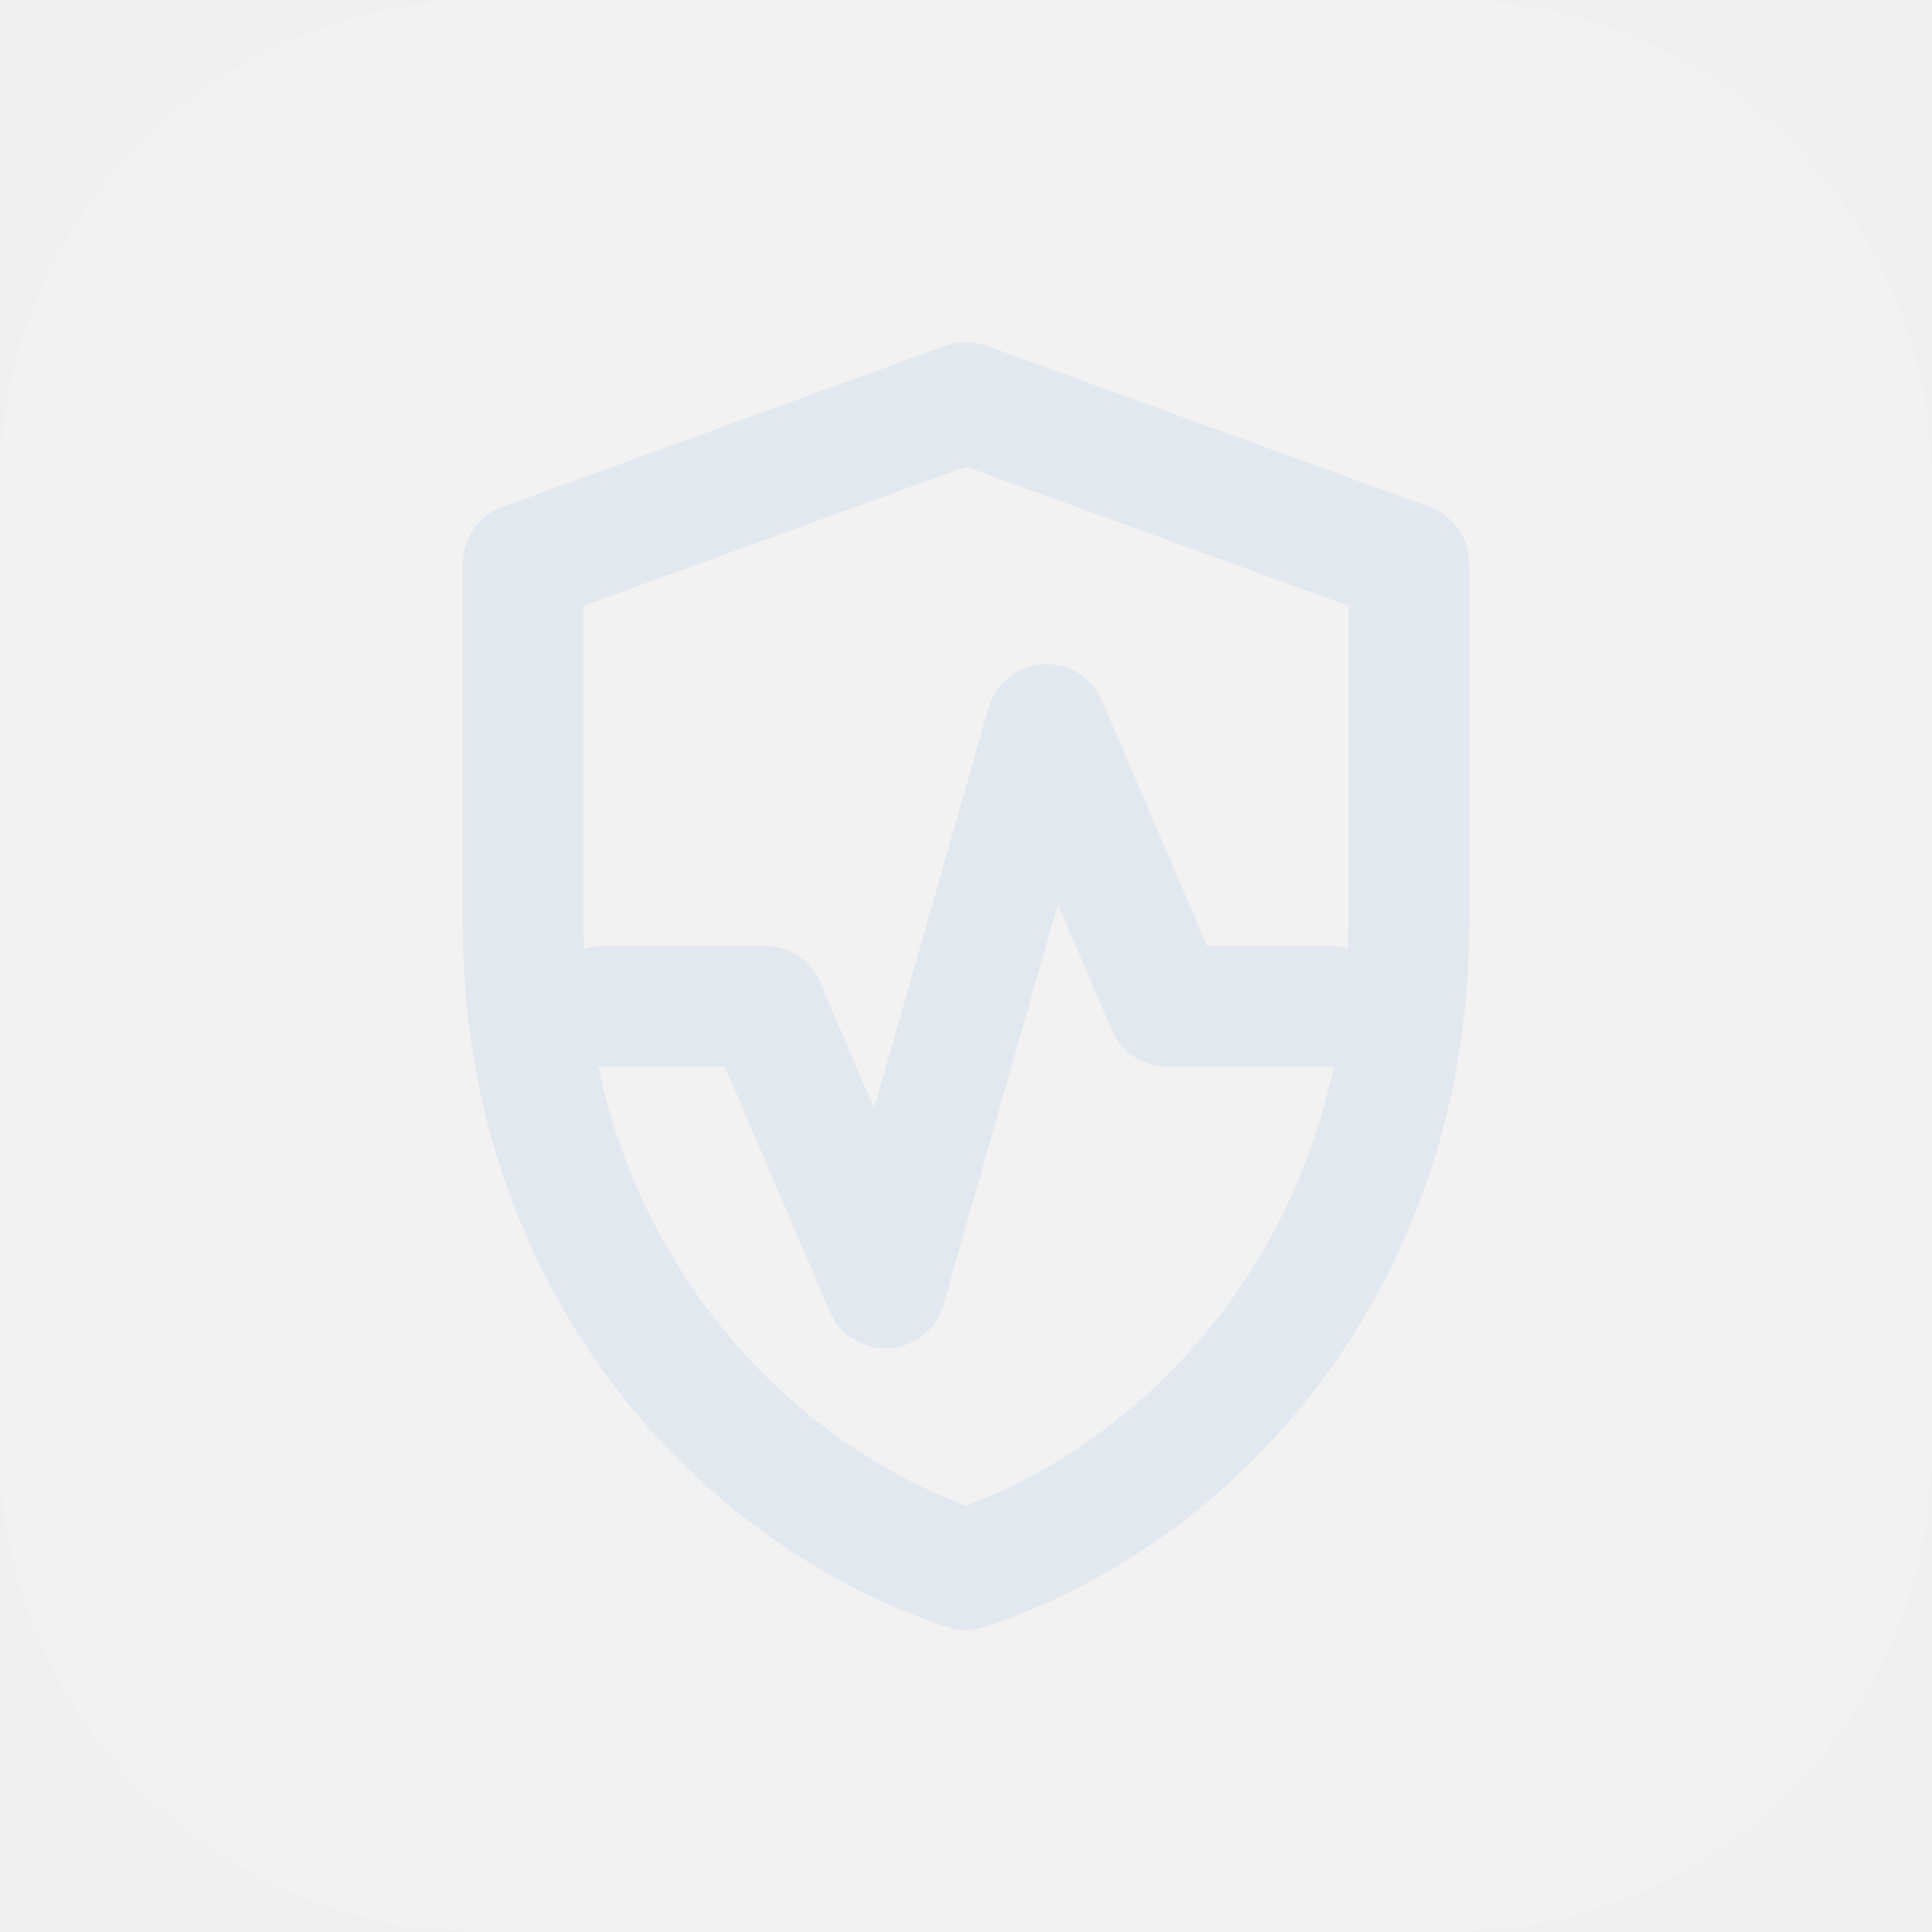
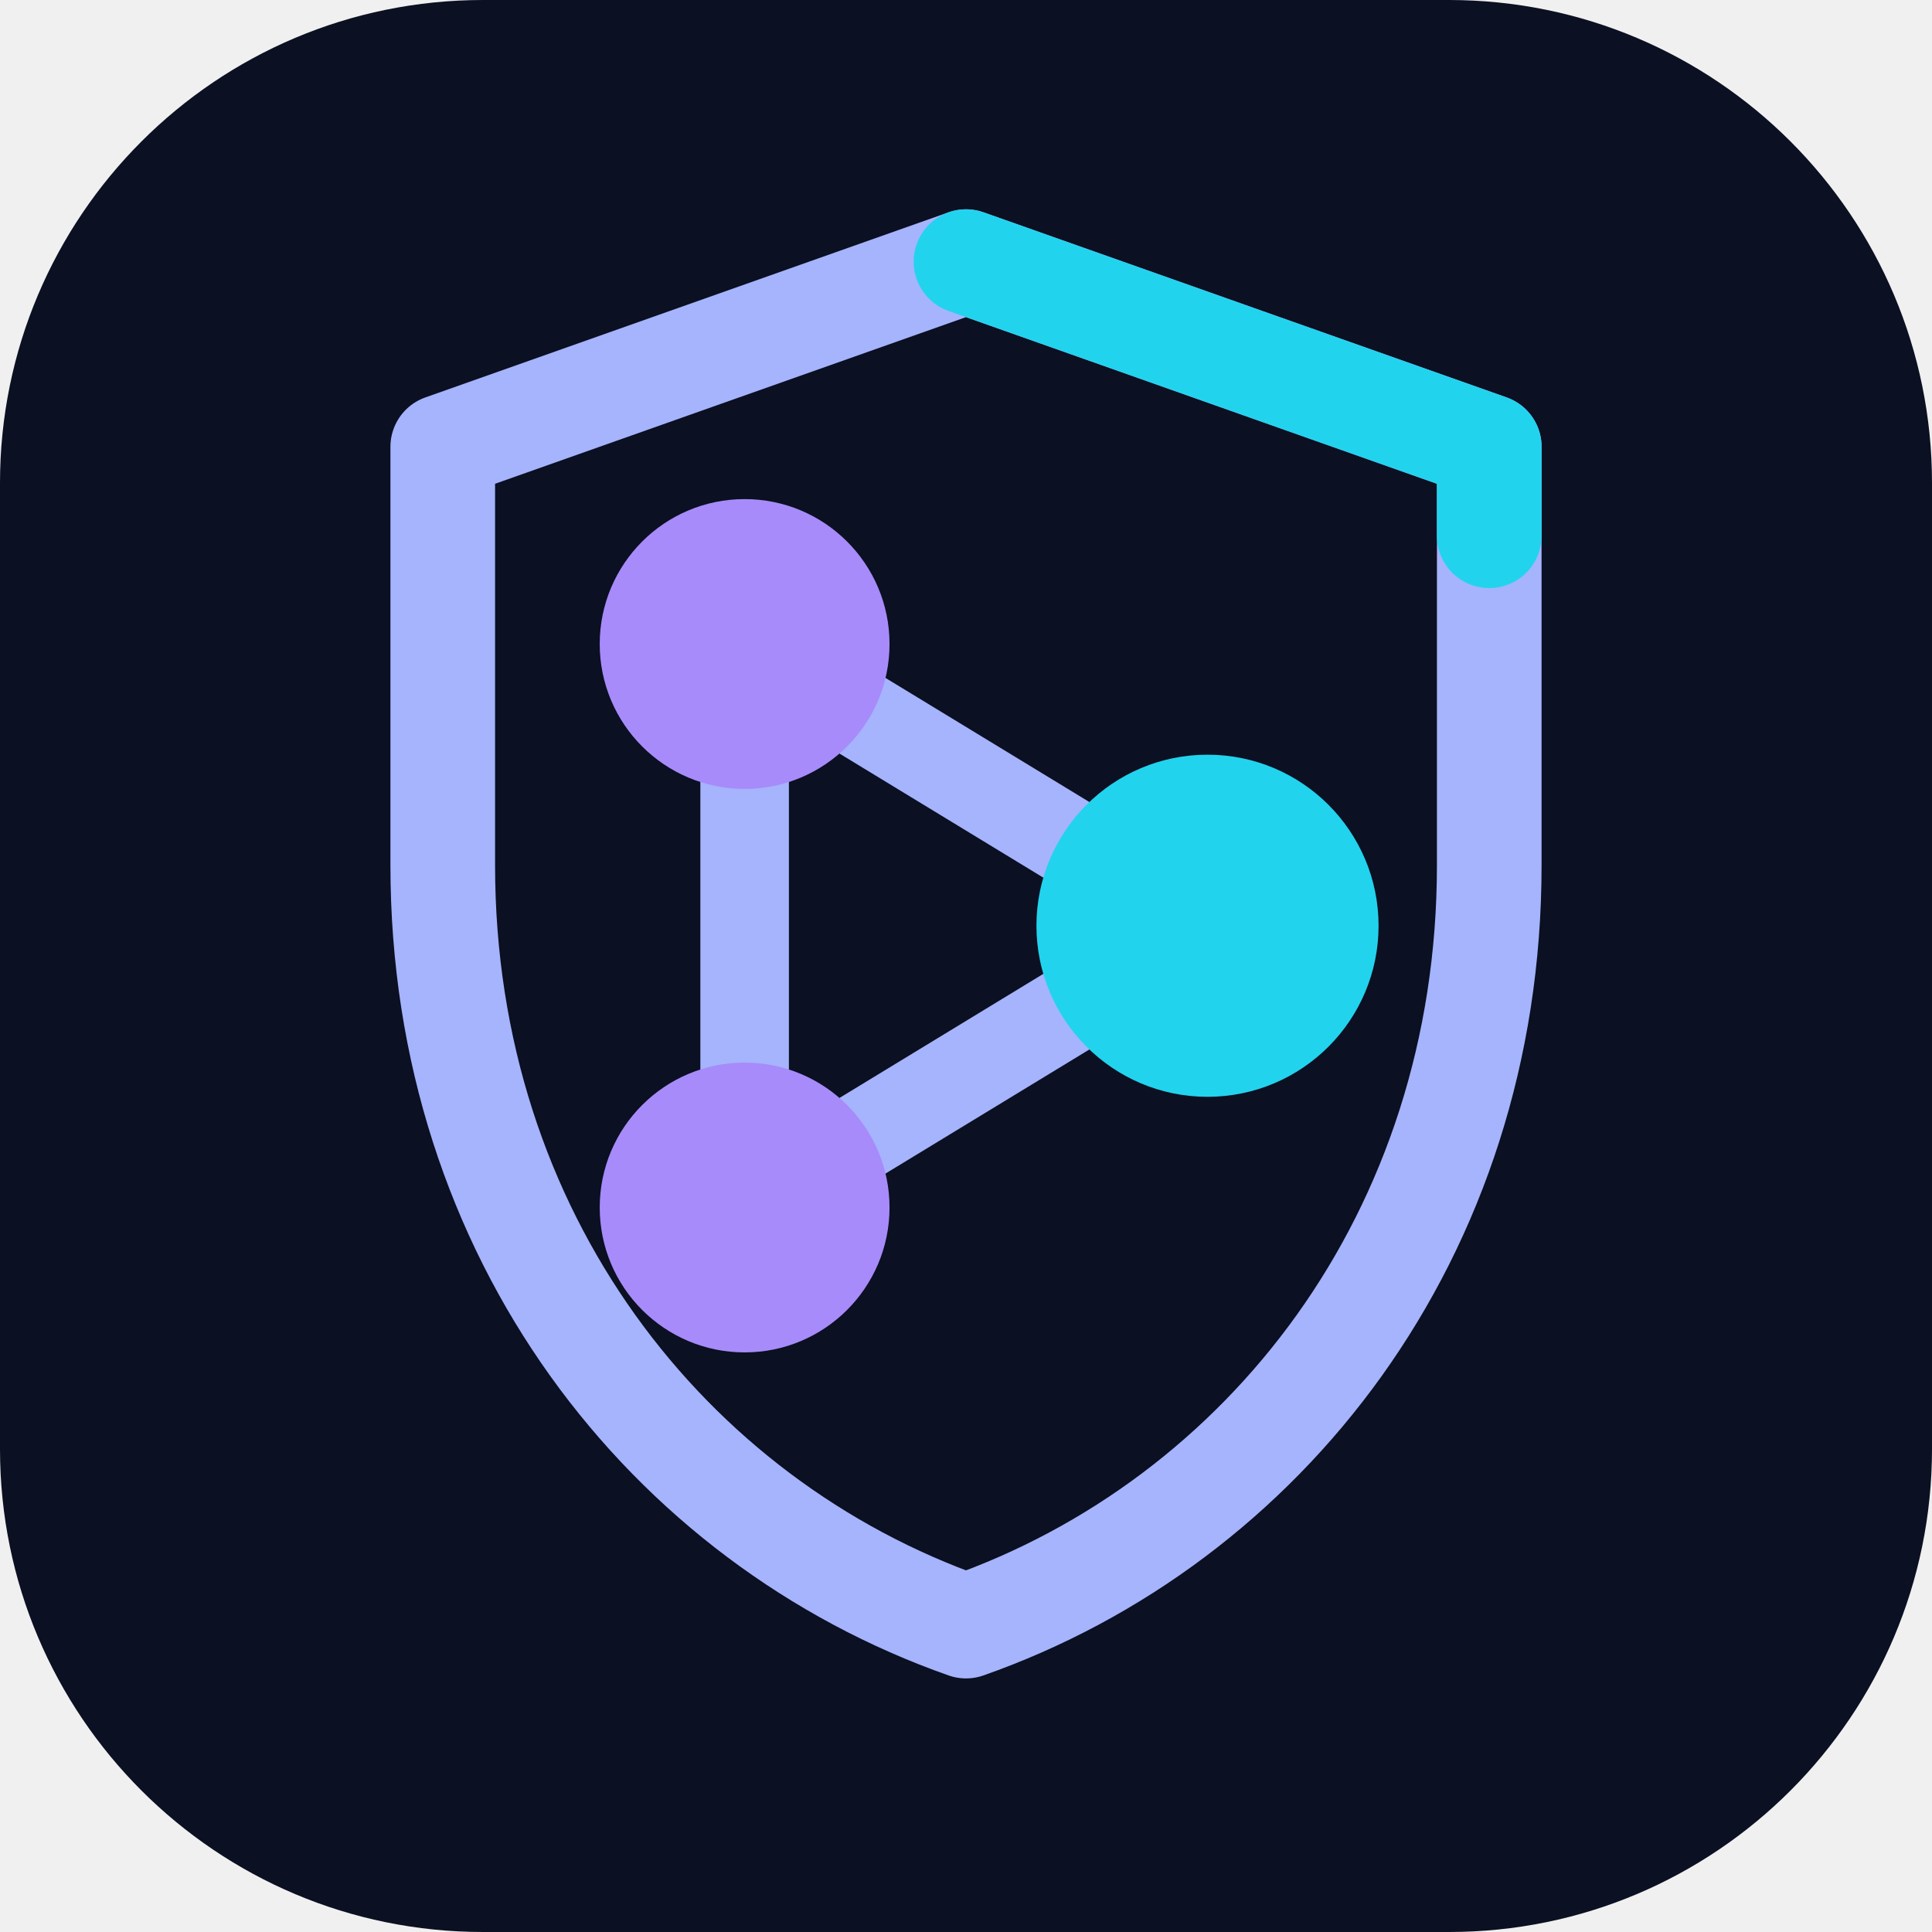
- <svg xmlns="http://www.w3.org/2000/svg" viewBox="0 0 48 48" role="img" aria-label="Pulse RADIUS">
-   <rect width="48" height="48" rx="12" fill="#ffffff" fill-opacity="0.12" />
-   <path d="M24 10l11 4v9c0 8-5 14-11 16-6-2-11-8-11-16v-9l11-4z" fill="none" stroke="#e2e8f0" stroke-width="3" stroke-linejoin="round" />
-   <path d="M15 25h4l3 7 4-14 3 7h4" fill="none" stroke="#e2e8f0" stroke-width="3" stroke-linecap="round" stroke-linejoin="round" />
+ <svg xmlns="http://www.w3.org/2000/svg" viewBox="0 0 48 48" role="img" aria-label="H2NODE Auth">
+   <style>
+     .flow { stroke-dasharray: 16 84; animation: flow 2.4s linear infinite; }
+     .halo { transform-box: fill-box; transform-origin: center; animation: halo 2.4s ease-out infinite; }
+     .node { transform-box: fill-box; transform-origin: center; animation: beat 2.4s ease-in-out infinite; }
+     @keyframes flow { from { stroke-dashoffset: 100; } to { stroke-dashoffset: 0; } }
+     @keyframes halo { 0% { transform: scale(1); opacity: .7; } 70%, 100% { transform: scale(2.1); opacity: 0; } }
+     @keyframes beat { 0%, 100% { transform: scale(1); } 15% { transform: scale(1.18); } }
+     @media (prefers-reduced-motion: reduce) { .flow, .halo { display: none; } .node { animation: none; } }
+   </style>
+   <rect width="48" height="48" rx="12" fill="#0b1022" />
+   <path d="M24 6.5l13 4.6v10.4c0 9.2-5.6 16.3-13 18.9-7.4-2.6-13-9.7-13-18.9V11.1z" fill="none" stroke="#a5b4fc" stroke-width="2.6" stroke-linejoin="round" />
+   <path class="flow" d="M24 6.5l13 4.6v10.4c0 9.2-5.6 16.3-13 18.9-7.4-2.6-13-9.7-13-18.9V11.1z" pathLength="100" fill="none" stroke="#22d3ee" stroke-width="2.6" stroke-linecap="round" stroke-linejoin="round" />
+   <g stroke="#a5b4fc" stroke-width="2.2" stroke-linecap="round">
+     <line x1="18.5" y1="16" x2="18.5" y2="30" />
+     <line x1="18.5" y1="30" x2="30" y2="23" />
+     <line x1="30" y1="23" x2="18.5" y2="16" />
+   </g>
+   <circle class="halo" cx="30" cy="23" r="3.6" fill="none" stroke="#22d3ee" stroke-width="1.3" />
+   <circle cx="18.5" cy="16" r="3.6" fill="#a78bfa" />
+   <circle cx="18.5" cy="30" r="3.6" fill="#a78bfa" />
+   <circle class="node" cx="30" cy="23" r="3.6" fill="#22d3ee" />
</svg>
